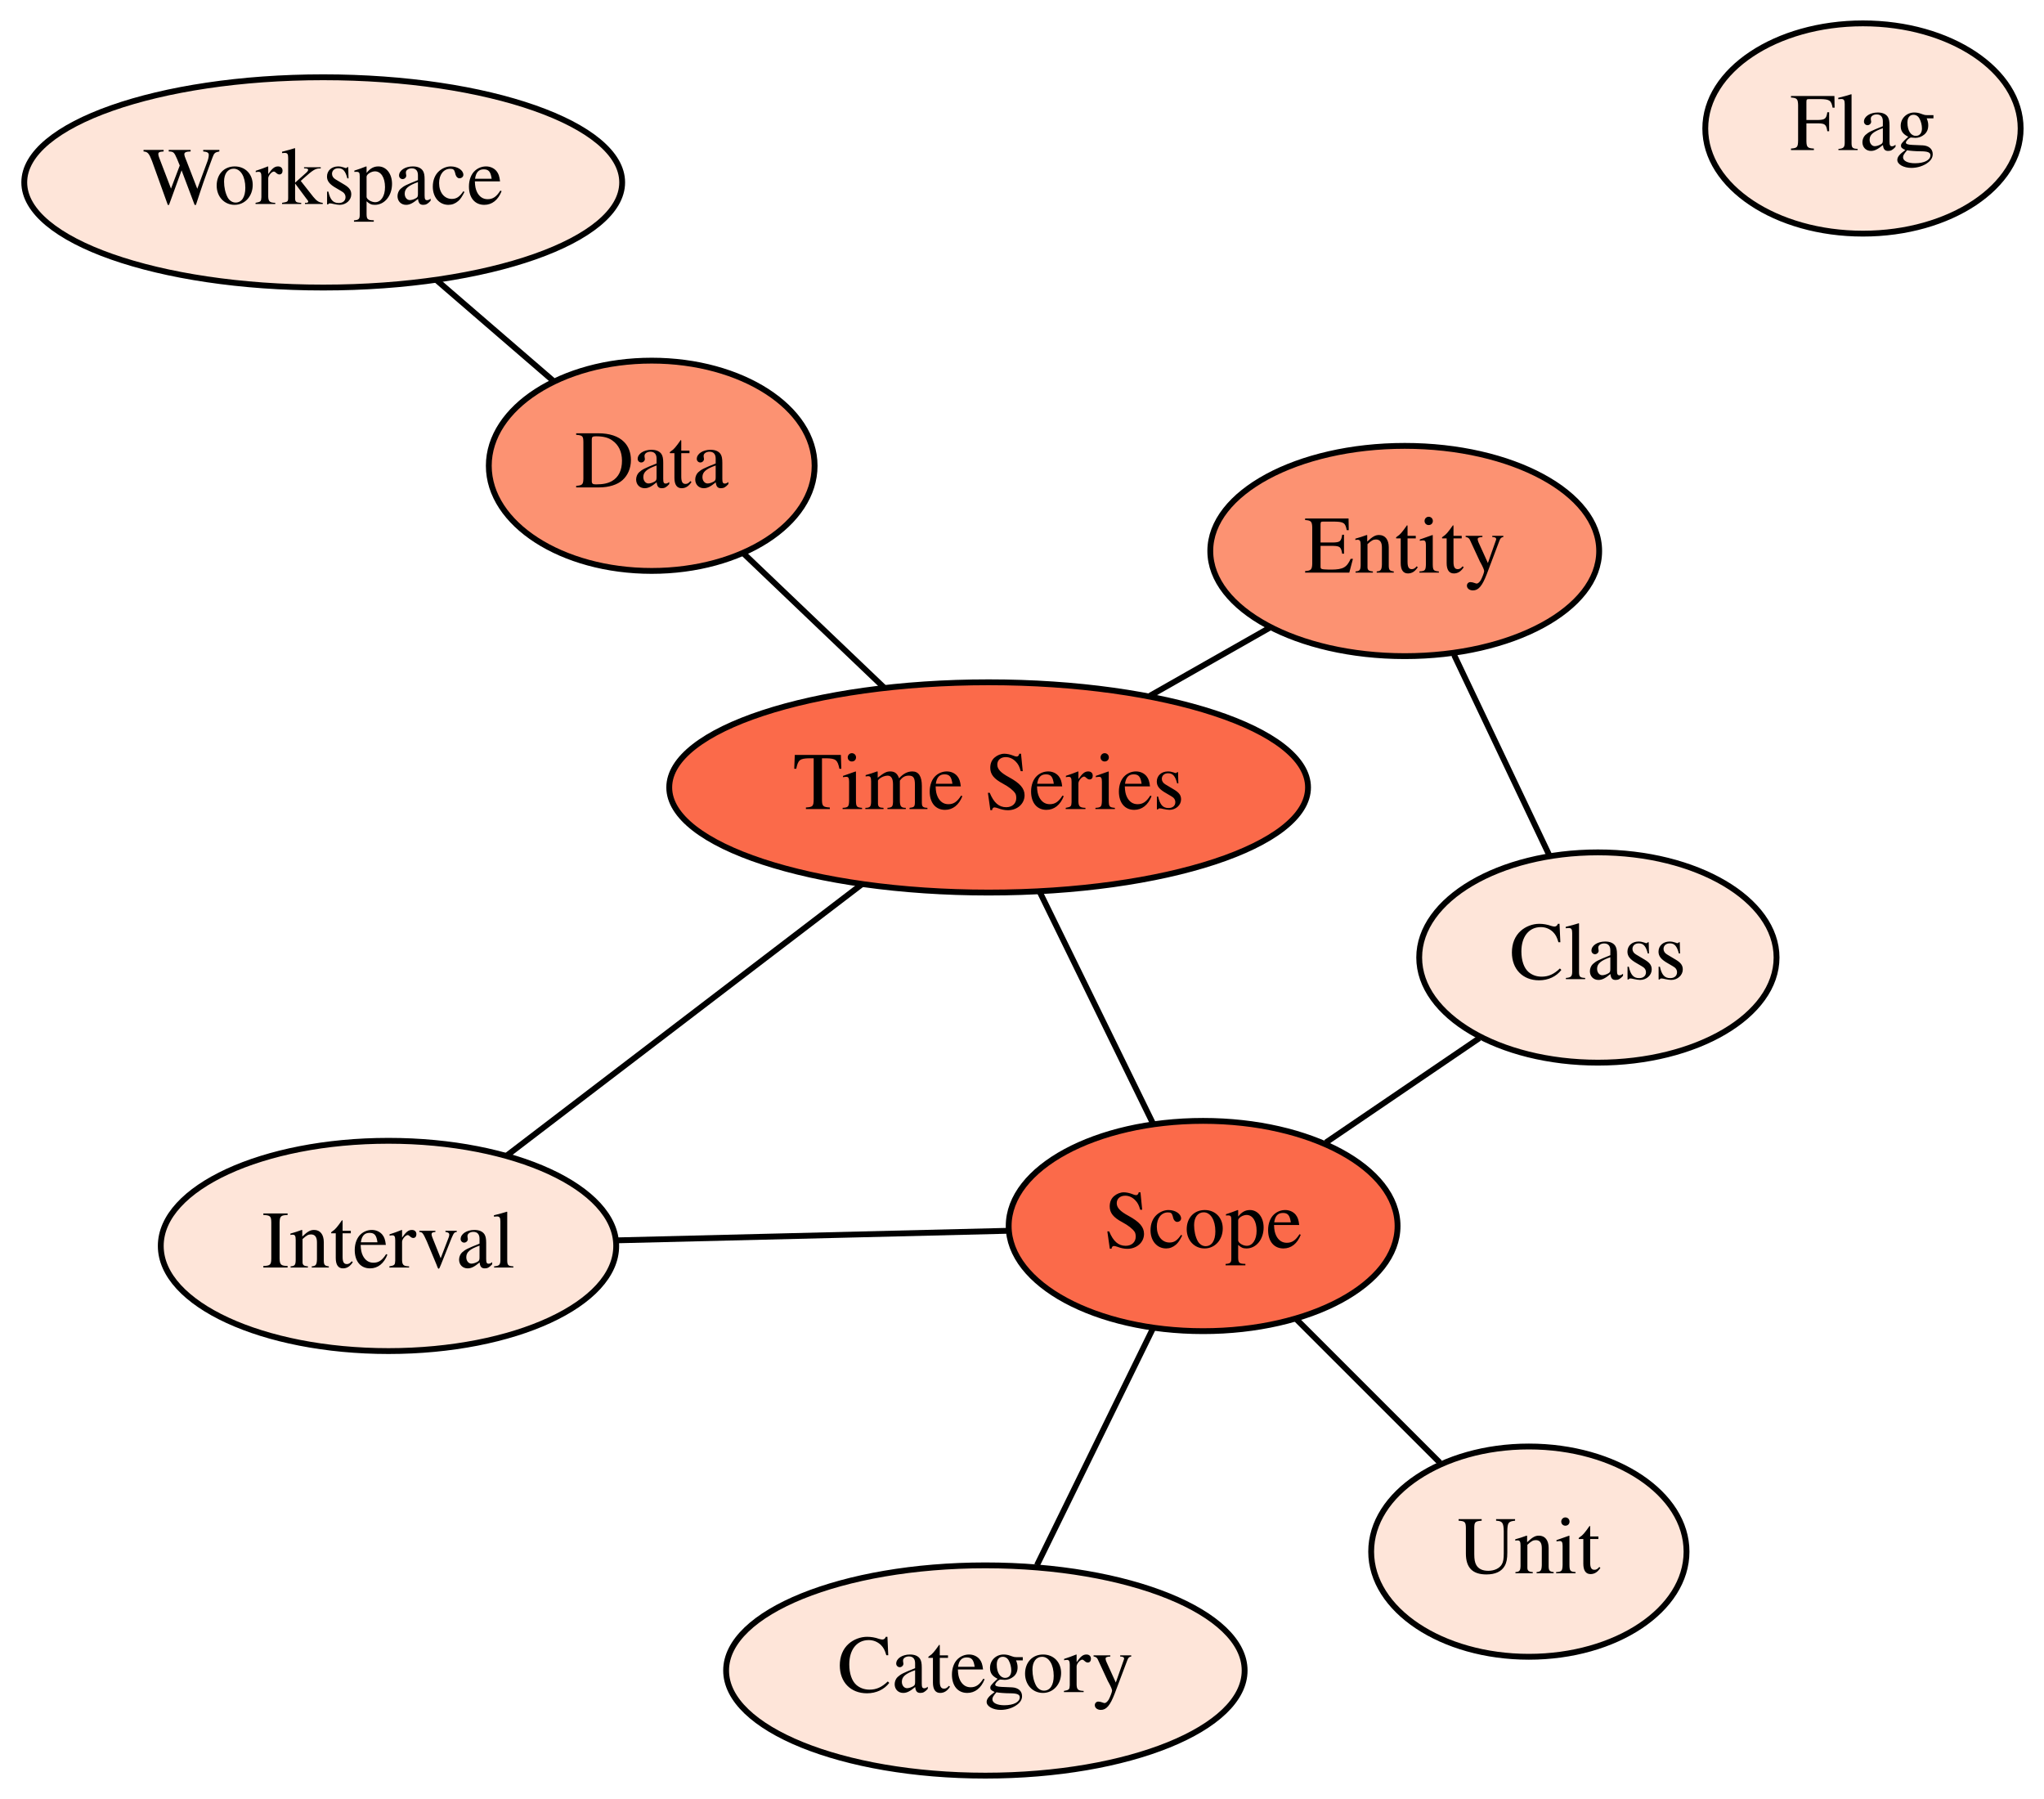
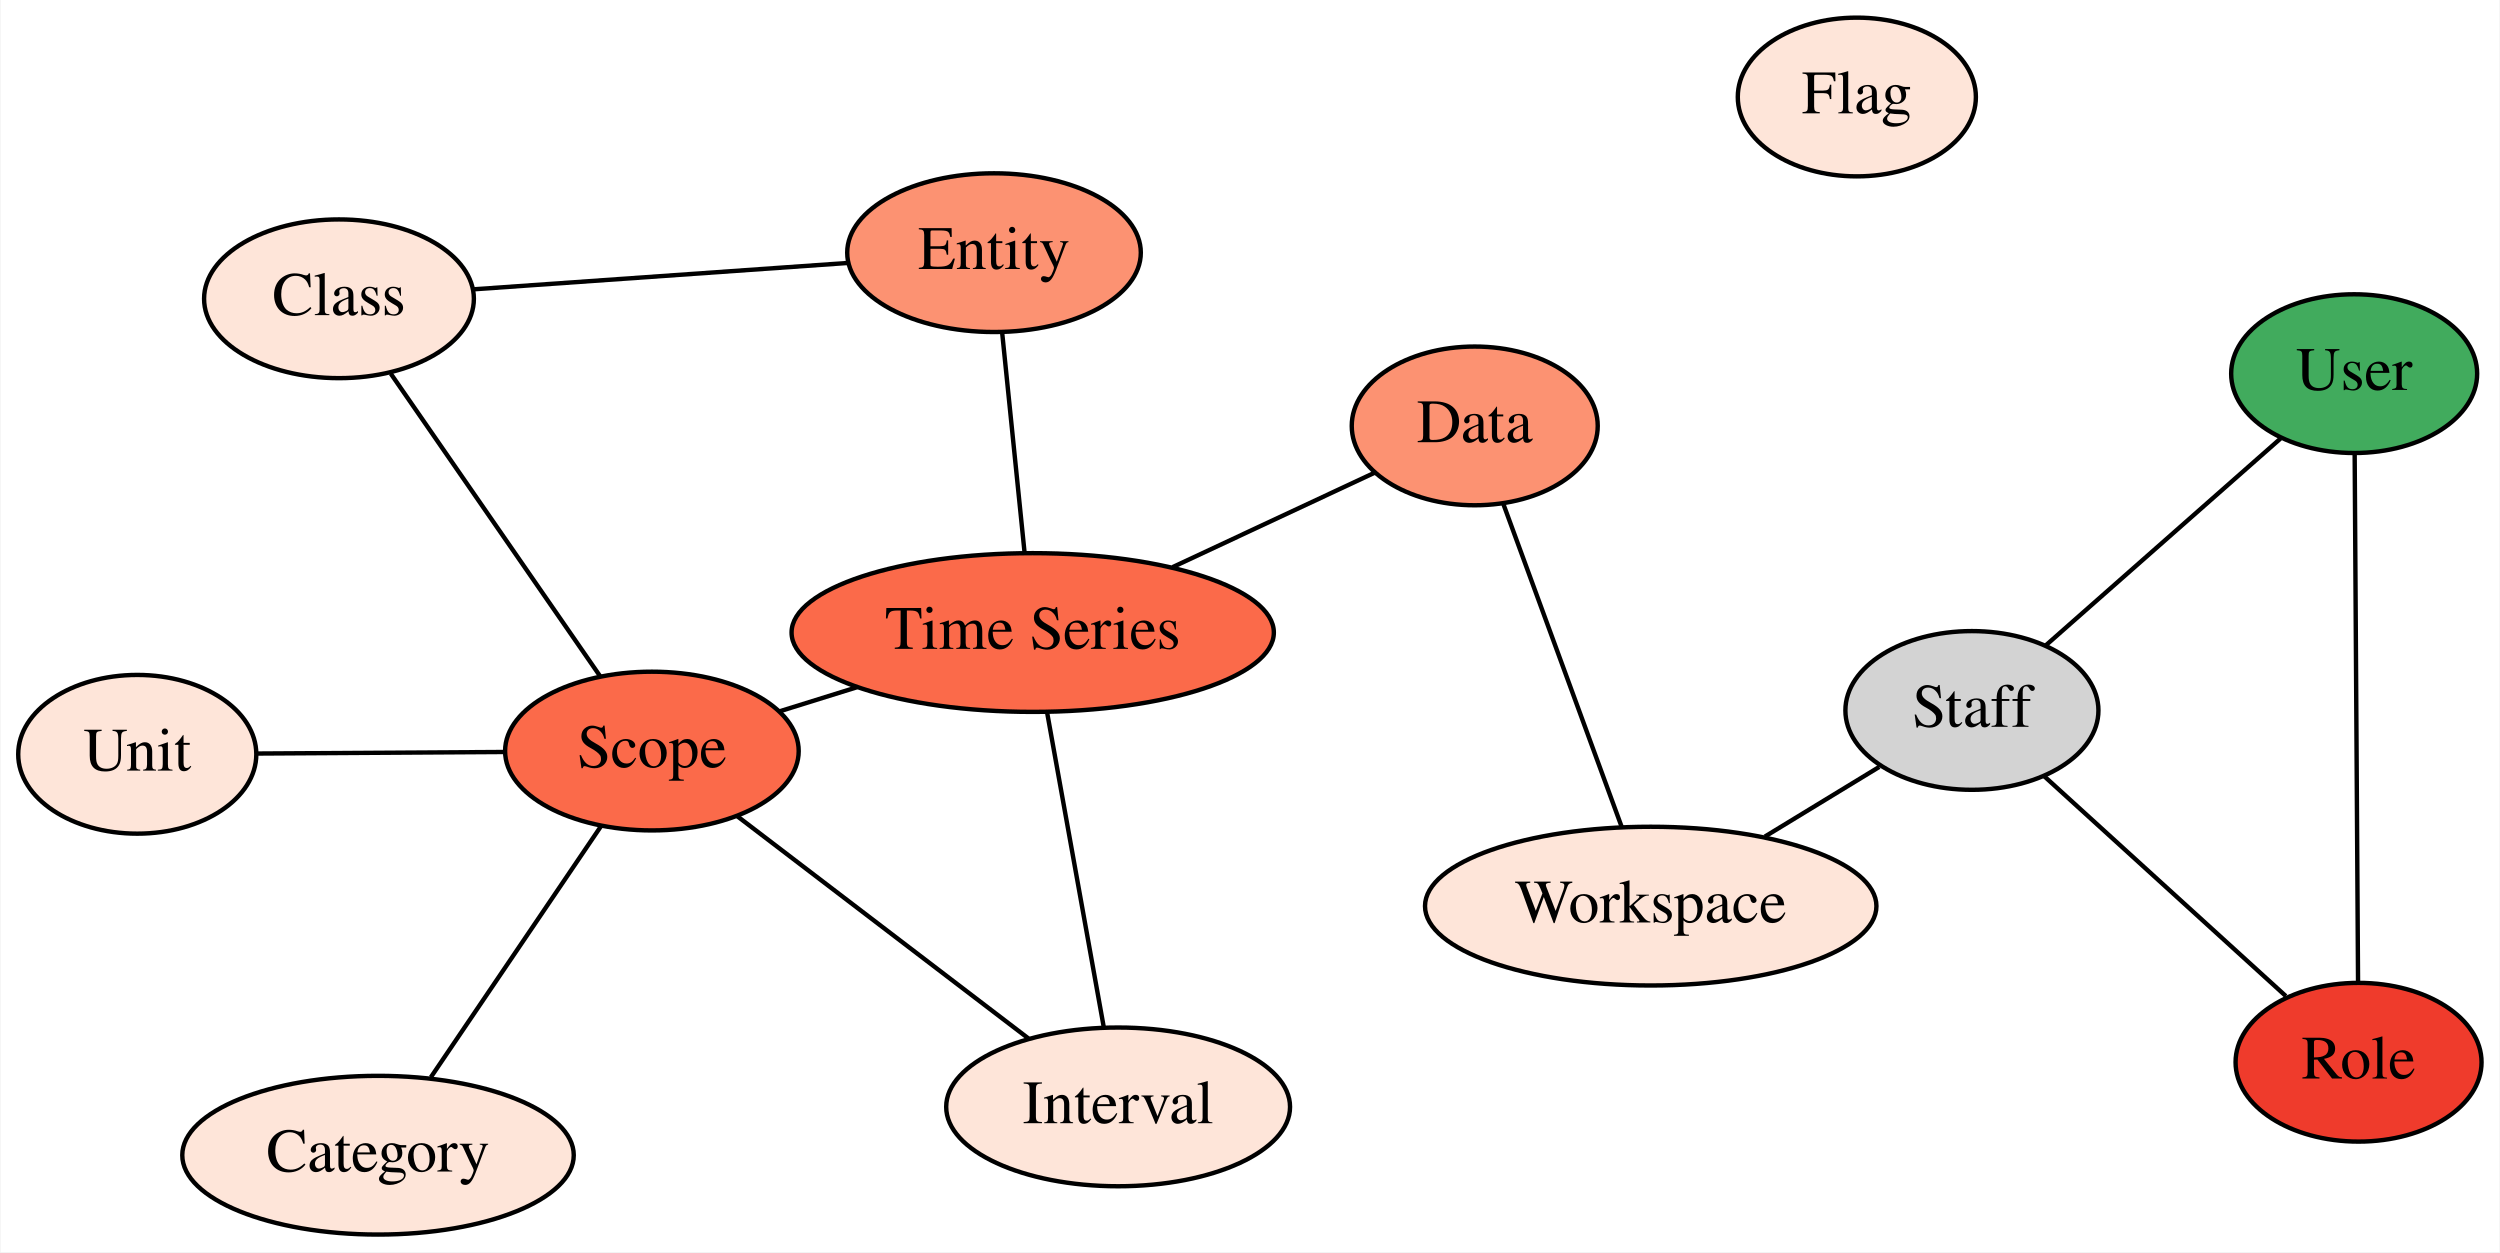
- <svg xmlns="http://www.w3.org/2000/svg" width="350pt" height="308pt" viewBox="0.00 0.00 350.00 308.00">
-   <g id="graph0" class="graph" transform="scale(1 1) rotate(0) translate(4 304)">
-     <polygon fill="white" stroke="none" points="-4,4 -4,-304 346,-304 346,4 -4,4" />
+ <svg xmlns="http://www.w3.org/2000/svg" width="567pt" height="284pt" viewBox="0.00 0.00 566.74 284.00">
+   <g id="graph0" class="graph" transform="scale(1 1) rotate(0) translate(4 280)">
+     <polygon fill="white" stroke="none" points="-4,4 -4,-280 562.738,-280 562.738,4 -4,4" />
    <g id="node1" class="node">
-       <ellipse fill="#fee5d9" stroke="black" cx="51.345" cy="-272.771" rx="51.191" ry="18" />
-       <text text-anchor="middle" x="51.345" y="-269.071" font-family="Times,serif" font-size="14.00">Workspace</text>
+       <ellipse fill="#fee5d9" stroke="black" cx="370.254" cy="-74.491" rx="51.191" ry="18" />
+       <text text-anchor="middle" x="370.254" y="-70.791" font-family="Times,serif" font-size="14.00">Workspace</text>
+     </g>
+     <g id="node3" class="node">
+       <ellipse fill="#fc9272" stroke="black" cx="330.341" cy="-183.404" rx="27.895" ry="18" />
+       <text text-anchor="middle" x="330.341" y="-179.704" font-family="Times,serif" font-size="14.00">Data</text>
+     </g>
+     <g id="edge2" class="edge">
+       <path fill="none" stroke="black" d="M363.663,-92.476C356.223,-112.777 344.198,-145.592 336.809,-165.754" />
+     </g>
+     <g id="node5" class="node">
+       <ellipse fill="lightgrey" stroke="black" cx="443.1" cy="-118.869" rx="28.695" ry="18" />
+       <text text-anchor="middle" x="443.1" y="-115.169" font-family="Times,serif" font-size="14.00">Staff</text>
+     </g>
+     <g id="edge12" class="edge">
+       <path fill="none" stroke="black" d="M396.142,-90.262C404.648,-95.444 413.993,-101.137 422.091,-106.07" />
    </g>
    <g id="node2" class="node">
-       <ellipse fill="#fc9272" stroke="black" cx="107.593" cy="-224.256" rx="27.895" ry="18" />
-       <text text-anchor="middle" x="107.593" y="-220.556" font-family="Times,serif" font-size="14.00">Data</text>
+       <ellipse fill="#41ab5d" stroke="black" cx="529.793" cy="-195.258" rx="27.895" ry="18" />
+       <text text-anchor="middle" x="529.793" y="-191.558" font-family="Times,serif" font-size="14.00">User</text>
+     </g>
+     <g id="edge10" class="edge">
+       <path fill="none" stroke="black" d="M513.078,-180.529C497.726,-167.003 475.099,-147.065 459.764,-133.552" />
+     </g>
+     <g id="node10" class="node">
+       <ellipse fill="#ef3b2c" stroke="black" cx="530.791" cy="-39.084" rx="27.895" ry="18" />
+       <text text-anchor="middle" x="530.791" y="-35.384" font-family="Times,serif" font-size="14.00">Role</text>
    </g>
    <g id="edge9" class="edge">
-       <path fill="none" stroke="black" d="M70.703,-256.075C77.185,-250.483 84.359,-244.296 90.643,-238.875" />
+       <path fill="none" stroke="black" d="M529.909,-177.037C530.102,-146.944 530.483,-87.206 530.675,-57.189" />
    </g>
-     <g id="node3" class="node">
-       <ellipse fill="#fb6a4a" stroke="black" cx="202.014" cy="-94.099" rx="33.295" ry="18" />
-       <text text-anchor="middle" x="202.014" y="-90.399" font-family="Times,serif" font-size="14.00">Scope</text>
+     <g id="node4" class="node">
+       <ellipse fill="#fb6a4a" stroke="black" cx="143.721" cy="-109.66" rx="33.295" ry="18" />
+       <text text-anchor="middle" x="143.721" y="-105.96" font-family="Times,serif" font-size="14.00">Scope</text>
+     </g>
+     <g id="node9" class="node">
+       <ellipse fill="#fb6a4a" stroke="black" cx="230.088" cy="-136.543" rx="54.691" ry="18" />
+       <text text-anchor="middle" x="230.088" y="-132.843" font-family="Times,serif" font-size="14.00">Time Series</text>
+     </g>
+     <g id="edge7" class="edge">
+       <path fill="none" stroke="black" d="M172.48,-118.612C178.172,-120.384 184.242,-122.273 190.227,-124.136" />
+     </g>
+     <g id="node12" class="node">
+       <ellipse fill="#fee5d9" stroke="black" cx="72.751" cy="-212.235" rx="30.595" ry="18" />
+       <text text-anchor="middle" x="72.751" y="-208.535" font-family="Times,serif" font-size="14.00">Class</text>
+     </g>
+     <g id="edge6" class="edge">
+       <path fill="none" stroke="black" d="M132.001,-126.598C118.852,-145.604 97.644,-176.256 84.488,-195.271" />
+     </g>
+     <g id="node13" class="node">
+       <ellipse fill="#fee5d9" stroke="black" cx="249.459" cy="-28.956" rx="38.993" ry="18" />
+       <text text-anchor="middle" x="249.459" y="-25.256" font-family="Times,serif" font-size="14.00">Interval</text>
+     </g>
+     <g id="edge5" class="edge">
+       <path fill="none" stroke="black" d="M163.115,-94.858C181.835,-80.569 210.069,-59.02 229.106,-44.49" />
+     </g>
+     <g id="node6" class="node">
+       <ellipse fill="#fee5d9" stroke="black" cx="417" cy="-258" rx="27" ry="18" />
+       <text text-anchor="middle" x="417" y="-254.3" font-family="Times,serif" font-size="14.00">Flag</text>
    </g>
    <g id="node7" class="node">
-       <ellipse fill="#fb6a4a" stroke="black" cx="165.287" cy="-169.188" rx="54.691" ry="18" />
-       <text text-anchor="middle" x="165.287" y="-165.488" font-family="Times,serif" font-size="14.00">Time Series</text>
+       <ellipse fill="#fc9272" stroke="black" cx="221.311" cy="-222.697" rx="33.295" ry="18" />
+       <text text-anchor="middle" x="221.311" y="-218.997" font-family="Times,serif" font-size="14.00">Entity</text>
+     </g>
+     <g id="edge4" class="edge">
+       <path fill="none" stroke="black" d="M223.172,-204.426C224.662,-189.805 226.741,-169.402 228.23,-154.788" />
+     </g>
+     <g id="node8" class="node">
+       <ellipse fill="#fee5d9" stroke="black" cx="27" cy="-108.927" rx="27" ry="18" />
+       <text text-anchor="middle" x="27" y="-105.227" font-family="Times,serif" font-size="14.00">Unit</text>
+     </g>
+     <g id="edge1" class="edge">
+       <path fill="none" stroke="black" d="M54.071,-109.097C70.908,-109.203 92.676,-109.34 110.546,-109.452" />
+     </g>
+     <g id="edge13" class="edge">
+       <path fill="none" stroke="black" d="M261.809,-151.37C276.724,-158.342 294.163,-166.494 307.717,-172.829" />
+     </g>
+     <g id="edge3" class="edge">
+       <path fill="none" stroke="black" d="M514.297,-54.091C498.619,-68.355 475.173,-89.687 459.52,-103.929" />
+     </g>
+     <g id="node11" class="node">
+       <ellipse fill="#fee5d9" stroke="black" cx="81.604" cy="-18" rx="44.393" ry="18" />
+       <text text-anchor="middle" x="81.604" y="-14.3" font-family="Times,serif" font-size="14.00">Category</text>
    </g>
    <g id="edge8" class="edge">
-       <path fill="none" stroke="black" d="M193.496,-111.514C187.647,-123.472 179.907,-139.297 174.014,-151.345" />
+       <path fill="none" stroke="black" d="M93.58,-35.673C104.721,-52.112 121.209,-76.442 132.201,-92.661" />
    </g>
-     <g id="node9" class="node">
-       <ellipse fill="#fee5d9" stroke="black" cx="269.609" cy="-140.067" rx="30.595" ry="18" />
-       <text text-anchor="middle" x="269.609" y="-136.367" font-family="Times,serif" font-size="14.00">Class</text>
+     <g id="edge11" class="edge">
+       <path fill="none" stroke="black" d="M103.173,-214.377C127.96,-216.123 162.9,-218.583 188.349,-220.376" />
    </g>
-     <g id="edge5" class="edge">
-       <path fill="none" stroke="black" d="M223.031,-108.391C231.402,-114.084 241,-120.611 249.299,-126.256" />
-     </g>
-     <g id="node10" class="node">
-       <ellipse fill="#fee5d9" stroke="black" cx="62.522" cy="-90.688" rx="38.993" ry="18" />
-       <text text-anchor="middle" x="62.522" y="-86.988" font-family="Times,serif" font-size="14.00">Interval</text>
-     </g>
-     <g id="edge4" class="edge">
-       <path fill="none" stroke="black" d="M168.602,-93.282C148.452,-92.789 122.689,-92.159 101.597,-91.644" />
-     </g>
-     <g id="node4" class="node">
-       <ellipse fill="#fee5d9" stroke="black" cx="315" cy="-282" rx="27" ry="18" />
-       <text text-anchor="middle" x="315" y="-278.3" font-family="Times,serif" font-size="14.00">Flag</text>
-     </g>
-     <g id="node5" class="node">
-       <ellipse fill="#fc9272" stroke="black" cx="236.536" cy="-209.665" rx="33.295" ry="18" />
-       <text text-anchor="middle" x="236.536" y="-205.965" font-family="Times,serif" font-size="14.00">Entity</text>
-     </g>
-     <g id="edge7" class="edge">
-       <path fill="none" stroke="black" d="M213.6,-196.635C207.01,-192.891 199.753,-188.769 192.912,-184.882" />
-     </g>
-     <g id="node6" class="node">
-       <ellipse fill="#fee5d9" stroke="black" cx="257.789" cy="-38.35" rx="27" ry="18" />
-       <text text-anchor="middle" x="257.789" y="-34.65" font-family="Times,serif" font-size="14.00">Unit</text>
-     </g>
-     <g id="edge10" class="edge">
-       <path fill="none" stroke="black" d="M242.548,-53.584C234.936,-61.192 225.73,-70.394 218.016,-78.105" />
-     </g>
-     <g id="edge3" class="edge">
-       <path fill="none" stroke="black" d="M147.349,-186.31C139.674,-193.635 130.792,-202.113 123.372,-209.195" />
-     </g>
-     <g id="node8" class="node">
-       <ellipse fill="#fee5d9" stroke="black" cx="164.728" cy="-18" rx="44.393" ry="18" />
-       <text text-anchor="middle" x="164.728" y="-14.3" font-family="Times,serif" font-size="14.00">Category</text>
-     </g>
-     <g id="edge6" class="edge">
-       <path fill="none" stroke="black" d="M173.565,-36.034C179.551,-48.253 187.424,-64.321 193.37,-76.456" />
-     </g>
-     <g id="edge1" class="edge">
-       <path fill="none" stroke="black" d="M261.263,-157.63C256.288,-168.1 249.989,-181.355 244.994,-191.866" />
-     </g>
-     <g id="edge2" class="edge">
-       <path fill="none" stroke="black" d="M82.825,-106.197C100.374,-119.602 125.669,-138.924 143.607,-152.627" />
+     <g id="edge14" class="edge">
+       <path fill="none" stroke="black" d="M246.173,-47.207C242.589,-67.111 236.89,-98.765 233.326,-118.562" />
    </g>
  </g>
</svg>
